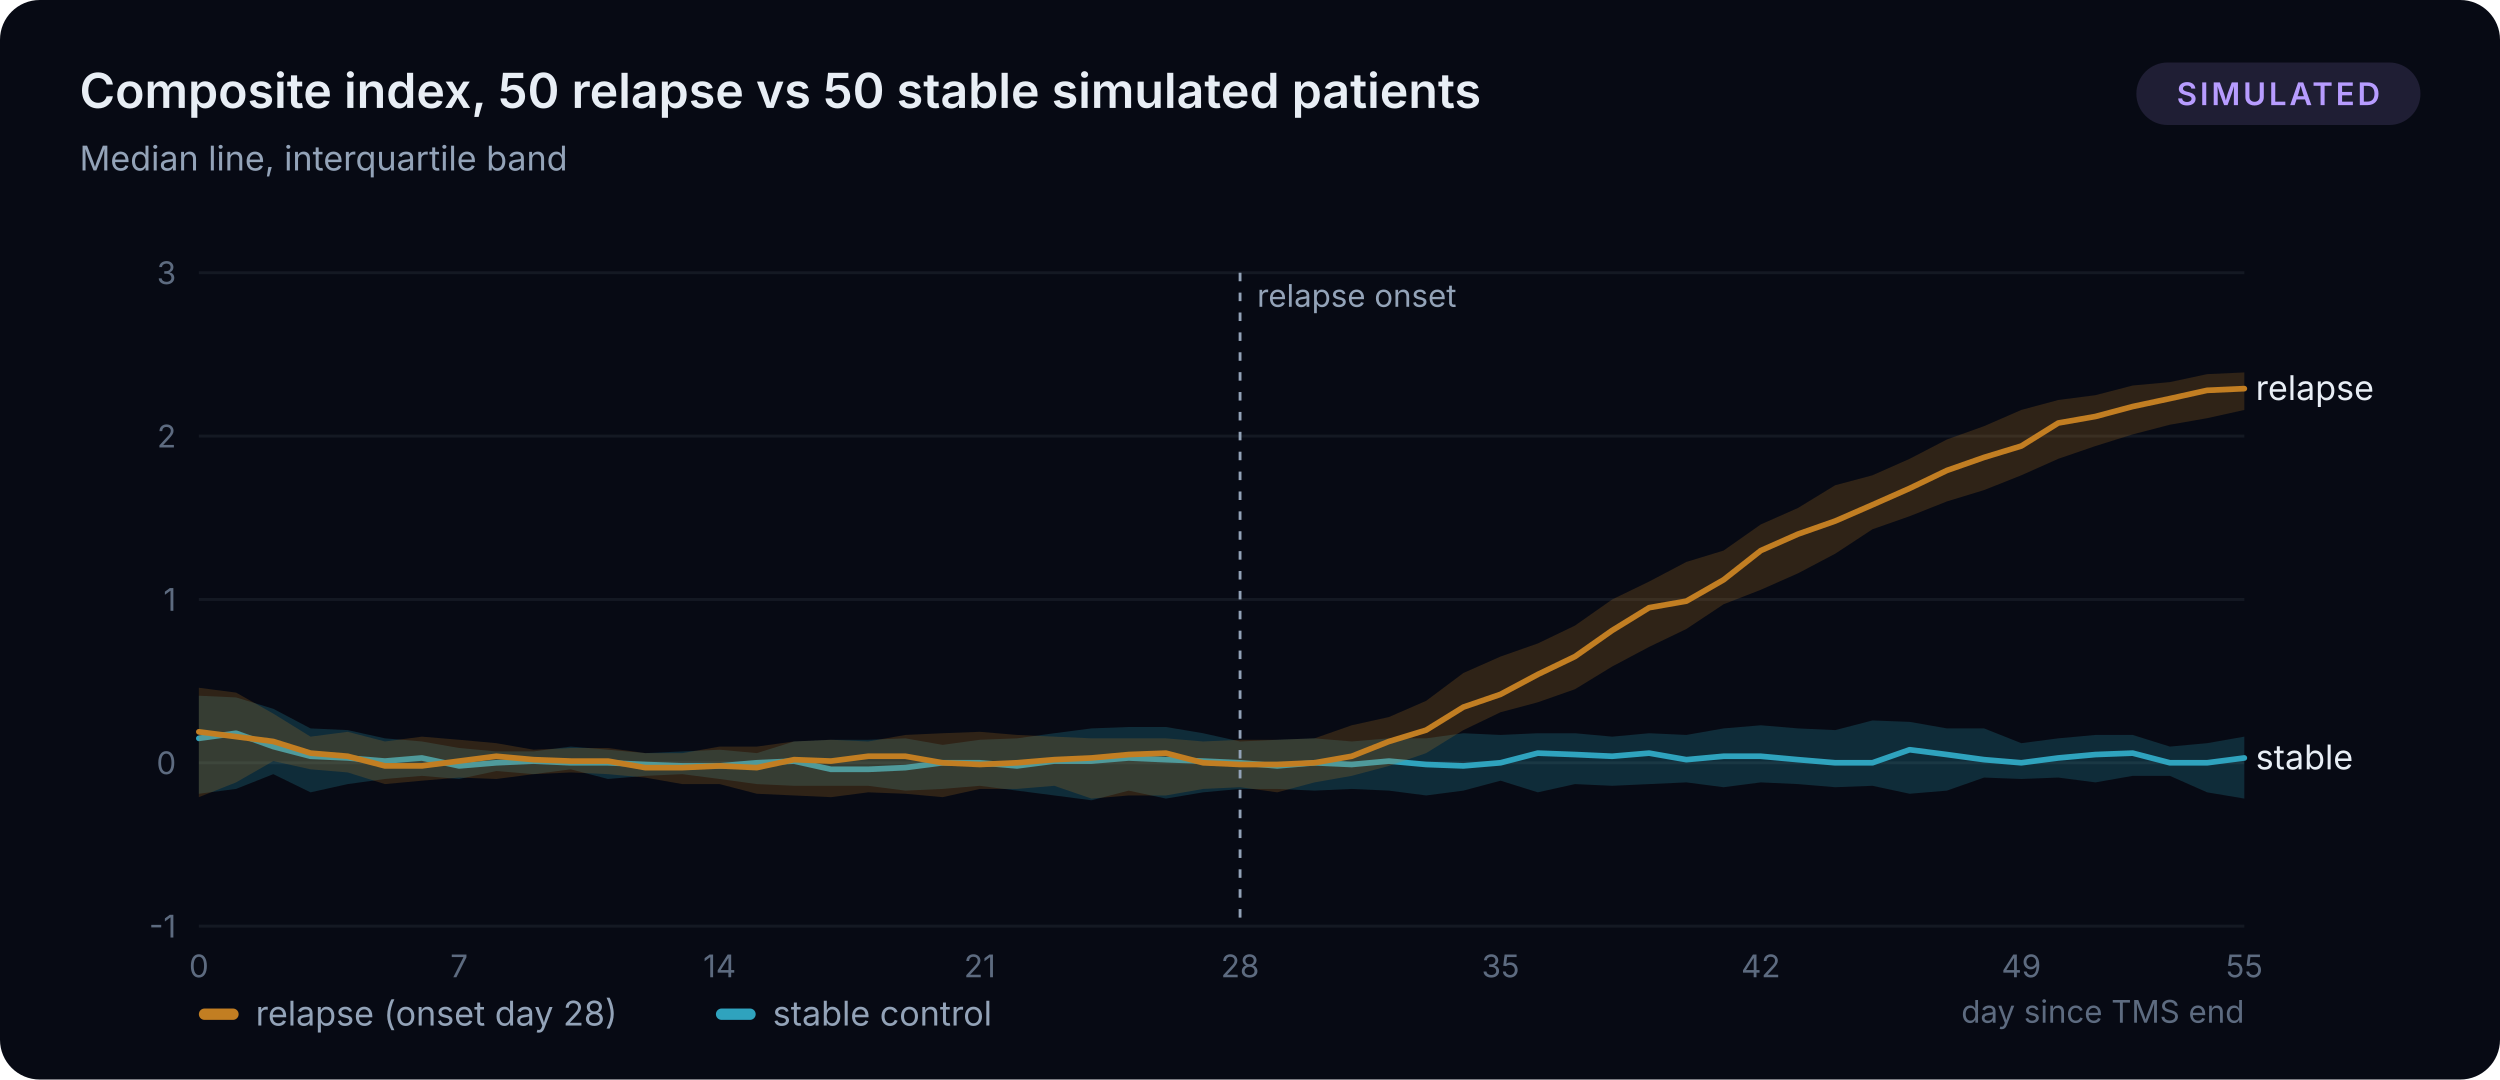
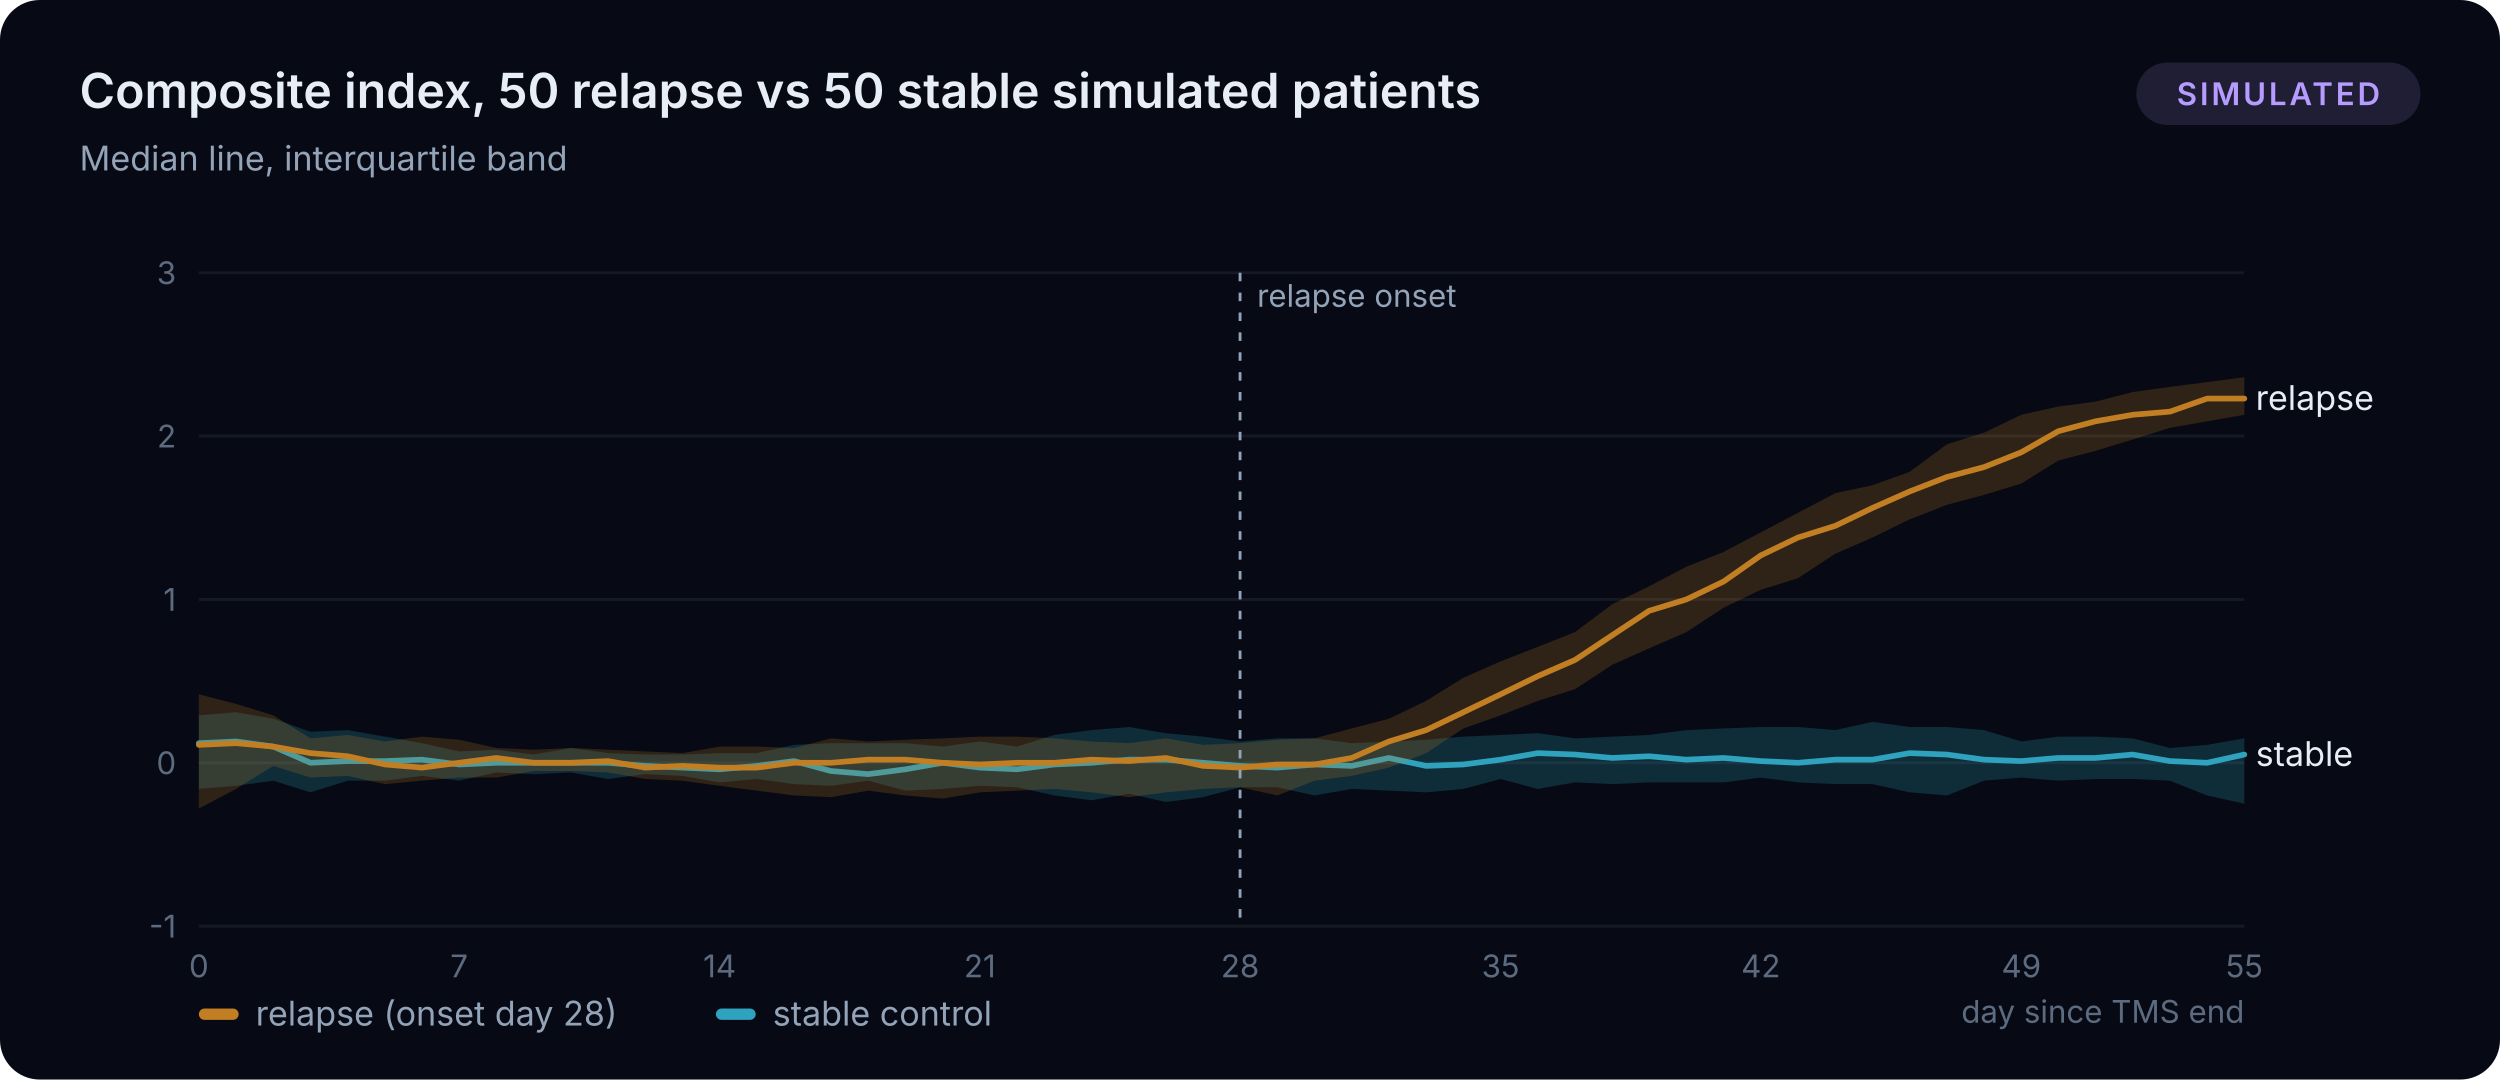
<svg xmlns="http://www.w3.org/2000/svg" viewBox="0 0 880 380" width="880" height="380" font-family="Inter, system-ui, -apple-system, Segoe UI, sans-serif" role="img" aria-label="Composite index across 50 simulated relapse and 50 stable patients">
  <rect width="880" height="380" rx="14" fill="#070A14" />
  <text x="28.0" y="38.0" font-size="17" fill="#E8EEF5" text-anchor="start" font-weight="600">Composite index, 50 relapse vs 50 stable simulated patients</text>
  <text x="28.0" y="60.0" font-size="12" fill="#93A3B8" text-anchor="start" font-weight="400">Median line, interquartile band</text>
  <rect x="752" y="22" width="100" height="22" rx="11" fill="rgba(183,156,255,0.14)" />
  <text x="802.0" y="37.0" font-size="11" fill="#B79CFF" text-anchor="middle" font-weight="600" letter-spacing="1">SIMULATED</text>
  <line x1="70.0" y1="326.0" x2="790.0" y2="326.0" stroke="rgba(185,202,214,0.08)" stroke-width="1" />
  <text x="62.0" y="330.0" font-size="11" fill="#5D6B80" text-anchor="end" font-weight="400">-1</text>
  <line x1="70.0" y1="268.5" x2="790.0" y2="268.5" stroke="rgba(185,202,214,0.08)" stroke-width="1" />
  <text x="62.0" y="272.5" font-size="11" fill="#5D6B80" text-anchor="end" font-weight="400">0</text>
  <line x1="70.0" y1="211.0" x2="790.0" y2="211.0" stroke="rgba(185,202,214,0.08)" stroke-width="1" />
  <text x="62.0" y="215.0" font-size="11" fill="#5D6B80" text-anchor="end" font-weight="400">1</text>
  <line x1="70.0" y1="153.5" x2="790.0" y2="153.5" stroke="rgba(185,202,214,0.08)" stroke-width="1" />
  <text x="62.0" y="157.5" font-size="11" fill="#5D6B80" text-anchor="end" font-weight="400">2</text>
  <line x1="70.0" y1="96.0" x2="790.0" y2="96.0" stroke="rgba(185,202,214,0.08)" stroke-width="1" />
  <text x="62.0" y="100.0" font-size="11" fill="#5D6B80" text-anchor="end" font-weight="400">3</text>
  <text x="70.0" y="344.0" font-size="11" fill="#5D6B80" text-anchor="middle" font-weight="400">0</text>
  <text x="161.6" y="344.0" font-size="11" fill="#5D6B80" text-anchor="middle" font-weight="400">7</text>
  <text x="253.3" y="344.0" font-size="11" fill="#5D6B80" text-anchor="middle" font-weight="400">14</text>
  <text x="344.9" y="344.0" font-size="11" fill="#5D6B80" text-anchor="middle" font-weight="400">21</text>
  <text x="436.5" y="344.0" font-size="11" fill="#5D6B80" text-anchor="middle" font-weight="400">28</text>
  <text x="528.2" y="344.0" font-size="11" fill="#5D6B80" text-anchor="middle" font-weight="400">35</text>
  <text x="619.8" y="344.0" font-size="11" fill="#5D6B80" text-anchor="middle" font-weight="400">42</text>
  <text x="711.5" y="344.0" font-size="11" fill="#5D6B80" text-anchor="middle" font-weight="400">49</text>
  <text x="790.0" y="344.0" font-size="11" fill="#5D6B80" text-anchor="middle" font-weight="400">55</text>
  <text x="790.0" y="360.0" font-size="11" fill="#5D6B80" text-anchor="end" font-weight="400">day since TMS end</text>
-   <path d="M70.0,244.9 L83.1,245.5 L96.2,249.5 L109.3,256.4 L122.4,257.0 L135.5,259.9 L148.5,261.0 L161.6,263.3 L174.7,264.5 L187.8,264.5 L200.9,262.8 L214.0,263.9 L227.1,265.1 L240.2,264.5 L253.3,263.9 L266.4,265.1 L279.5,261.0 L292.5,260.4 L305.6,260.4 L318.7,259.9 L331.8,262.2 L344.9,260.4 L358.0,259.9 L371.1,258.1 L384.2,256.4 L397.3,255.9 L410.4,255.9 L423.5,258.1 L436.5,261.0 L449.6,260.4 L462.7,259.9 L475.8,261.0 L488.9,259.9 L502.0,259.9 L515.1,258.1 L528.2,258.7 L541.3,258.1 L554.4,258.1 L567.5,259.3 L580.5,258.1 L593.6,258.7 L606.7,256.4 L619.8,255.3 L632.9,256.4 L646.0,257.0 L659.1,253.6 L672.2,254.1 L685.3,256.4 L698.4,256.4 L711.5,261.6 L724.5,259.9 L737.6,258.7 L750.7,258.7 L763.8,262.8 L776.9,261.6 L790.0,259.3 L790.0,281.1 L776.9,278.9 L763.8,273.1 L750.7,273.1 L737.6,275.4 L724.5,273.7 L711.5,274.2 L698.4,273.7 L685.3,278.3 L672.2,279.4 L659.1,276.6 L646.0,277.1 L632.9,276.0 L619.8,275.4 L606.7,277.1 L593.6,275.4 L580.5,276.0 L567.5,276.6 L554.4,276.0 L541.3,278.9 L528.2,274.8 L515.1,278.3 L502.0,280.0 L488.9,278.3 L475.8,277.7 L462.7,278.3 L449.6,277.7 L436.5,277.7 L423.5,278.9 L410.4,281.1 L397.3,278.3 L384.2,281.7 L371.1,280.0 L358.0,278.3 L344.9,276.6 L331.8,277.7 L318.7,278.3 L305.6,276.6 L292.5,276.6 L279.5,276.6 L266.4,276.0 L253.3,274.2 L240.2,272.5 L227.1,273.1 L214.0,274.2 L200.9,270.8 L187.8,272.5 L174.7,271.4 L161.6,274.2 L148.5,273.1 L135.5,274.2 L122.4,276.0 L109.3,278.9 L96.2,272.5 L83.1,277.7 L70.0,279.4 Z" fill="#2FA3BE" fill-opacity="0.22" />
-   <path d="M70.0,259.9 L83.1,258.1 L96.2,262.8 L109.3,266.2 L122.4,266.8 L135.5,267.9 L148.5,266.8 L161.6,269.6 L174.7,268.5 L187.8,267.9 L200.9,268.5 L214.0,268.5 L227.1,269.1 L240.2,269.6 L253.3,269.6 L266.4,268.5 L279.5,267.9 L292.5,270.8 L305.6,270.8 L318.7,270.2 L331.8,268.5 L344.9,268.5 L358.0,269.6 L371.1,267.9 L384.2,267.9 L397.3,266.8 L410.4,267.4 L423.5,267.9 L436.5,268.5 L449.6,269.6 L462.7,268.5 L475.8,269.1 L488.9,267.9 L502.0,269.1 L515.1,269.6 L528.2,268.5 L541.3,265.1 L554.4,265.6 L567.5,266.2 L580.5,265.1 L593.6,267.4 L606.7,266.2 L619.8,266.2 L632.9,267.4 L646.0,268.5 L659.1,268.5 L672.2,263.9 L685.3,265.6 L698.4,267.4 L711.5,268.5 L724.5,266.8 L737.6,265.6 L750.7,265.1 L763.8,268.5 L776.9,268.5 L790.0,266.8" fill="none" stroke="#2FA3BE" stroke-width="2" stroke-linecap="round" stroke-linejoin="round" />
-   <circle cx="70.0" cy="259.9" r="7" fill="transparent" />
-   <circle cx="83.1" cy="258.1" r="7" fill="transparent" />
+   <path d="M70.0,251.8 L83.1,250.7 L96.2,253.0 L109.3,257.6 L122.4,257.0 L135.5,259.3 L148.5,261.6 L161.6,264.5 L174.7,263.9 L187.8,265.6 L200.9,263.3 L214.0,265.1 L227.1,265.6 L240.2,265.6 L253.3,265.1 L266.4,265.1 L279.5,262.2 L292.5,261.6 L305.6,261.6 L318.7,261.6 L331.8,262.8 L344.9,261.0 L358.0,262.8 L371.1,258.7 L384.2,257.0 L397.3,255.9 L410.4,258.1 L423.5,259.3 L436.5,261.0 L449.6,259.9 L462.7,259.9 L475.8,261.6 L488.9,261.0 L502.0,260.4 L515.1,259.3 L528.2,258.7 L541.3,258.1 L554.4,259.9 L567.5,259.3 L580.5,258.7 L593.6,257.0 L606.7,256.4 L619.8,255.9 L632.9,255.9 L646.0,257.0 L659.1,254.1 L672.2,255.9 L685.3,255.9 L698.4,257.0 L711.5,261.0 L724.5,259.3 L737.6,259.3 L750.7,259.9 L763.8,263.3 L776.9,262.2 L790.0,259.9 L790.0,282.9 L776.9,280.0 L763.8,274.8 L750.7,274.2 L737.6,274.2 L724.5,274.8 L711.5,273.7 L698.4,274.8 L685.3,280.0 L672.2,278.9 L659.1,276.0 L646.0,276.0 L632.9,275.4 L619.8,273.7 L606.7,275.4 L593.6,275.4 L580.5,275.4 L567.5,276.0 L554.4,275.4 L541.3,277.7 L528.2,274.2 L515.1,277.7 L502.0,278.9 L488.9,278.3 L475.8,277.7 L462.7,280.0 L449.6,277.1 L436.5,277.1 L423.5,280.6 L410.4,282.3 L397.3,279.4 L384.2,281.7 L371.1,280.0 L358.0,277.1 L344.9,276.6 L331.8,277.7 L318.7,278.3 L305.6,274.8 L292.5,276.6 L279.5,276.0 L266.4,274.2 L253.3,275.4 L240.2,273.1 L227.1,272.5 L214.0,274.2 L200.9,271.9 L187.8,272.5 L174.7,271.9 L161.6,274.8 L148.5,273.1 L135.5,274.8 L122.4,274.8 L109.3,278.9 L96.2,274.8 L83.1,276.6 L70.0,277.7 Z" fill="#2FA3BE" fill-opacity="0.22" />
+   <path d="M70.0,261.6 L83.1,261.0 L96.2,262.8 L109.3,268.5 L122.4,267.9 L135.5,267.9 L148.5,267.4 L161.6,269.1 L174.7,268.5 L187.8,268.5 L200.9,268.5 L214.0,268.5 L227.1,269.6 L240.2,270.2 L253.3,270.8 L266.4,269.6 L279.5,267.9 L292.5,271.4 L305.6,272.5 L318.7,270.8 L331.8,268.5 L344.9,270.2 L358.0,270.8 L371.1,269.1 L384.2,268.5 L397.3,267.4 L410.4,267.4 L423.5,268.5 L436.5,269.6 L449.6,270.2 L462.7,269.1 L475.8,269.6 L488.9,266.8 L502.0,269.6 L515.1,269.1 L528.2,267.4 L541.3,265.1 L554.4,265.6 L567.5,266.8 L580.5,266.2 L593.6,267.4 L606.7,266.8 L619.8,267.9 L632.9,268.5 L646.0,267.4 L659.1,267.4 L672.2,265.1 L685.3,265.6 L698.4,267.4 L711.5,267.9 L724.5,266.8 L737.6,266.8 L750.7,265.6 L763.8,267.9 L776.9,268.5 L790.0,265.6" fill="none" stroke="#2FA3BE" stroke-width="2" stroke-linecap="round" stroke-linejoin="round" />
+   <circle cx="70.0" cy="261.6" r="7" fill="transparent" />
+   <circle cx="83.1" cy="261.0" r="7" fill="transparent" />
  <circle cx="96.2" cy="262.8" r="7" fill="transparent" />
-   <circle cx="109.3" cy="266.2" r="7" fill="transparent" />
-   <circle cx="122.4" cy="266.8" r="7" fill="transparent" />
+   <circle cx="109.3" cy="268.5" r="7" fill="transparent" />
+   <circle cx="122.4" cy="267.9" r="7" fill="transparent" />
  <circle cx="135.5" cy="267.9" r="7" fill="transparent" />
-   <circle cx="148.5" cy="266.8" r="7" fill="transparent" />
-   <circle cx="161.6" cy="269.6" r="7" fill="transparent" />
+   <circle cx="148.5" cy="267.4" r="7" fill="transparent" />
+   <circle cx="161.6" cy="269.1" r="7" fill="transparent" />
  <circle cx="174.7" cy="268.5" r="7" fill="transparent" />
-   <circle cx="187.8" cy="267.9" r="7" fill="transparent" />
+   <circle cx="187.8" cy="268.5" r="7" fill="transparent" />
  <circle cx="200.9" cy="268.5" r="7" fill="transparent" />
  <circle cx="214.0" cy="268.5" r="7" fill="transparent" />
-   <circle cx="227.1" cy="269.1" r="7" fill="transparent" />
-   <circle cx="240.2" cy="269.6" r="7" fill="transparent" />
-   <circle cx="253.3" cy="269.6" r="7" fill="transparent" />
-   <circle cx="266.4" cy="268.5" r="7" fill="transparent" />
+   <circle cx="227.1" cy="269.6" r="7" fill="transparent" />
+   <circle cx="240.2" cy="270.2" r="7" fill="transparent" />
+   <circle cx="253.3" cy="270.8" r="7" fill="transparent" />
+   <circle cx="266.4" cy="269.6" r="7" fill="transparent" />
  <circle cx="279.5" cy="267.9" r="7" fill="transparent" />
-   <circle cx="292.5" cy="270.8" r="7" fill="transparent" />
-   <circle cx="305.6" cy="270.8" r="7" fill="transparent" />
-   <circle cx="318.7" cy="270.2" r="7" fill="transparent" />
+   <circle cx="292.5" cy="271.4" r="7" fill="transparent" />
+   <circle cx="305.6" cy="272.5" r="7" fill="transparent" />
+   <circle cx="318.7" cy="270.8" r="7" fill="transparent" />
  <circle cx="331.8" cy="268.5" r="7" fill="transparent" />
-   <circle cx="344.9" cy="268.5" r="7" fill="transparent" />
-   <circle cx="358.0" cy="269.6" r="7" fill="transparent" />
-   <circle cx="371.1" cy="267.9" r="7" fill="transparent" />
-   <circle cx="384.2" cy="267.9" r="7" fill="transparent" />
-   <circle cx="397.3" cy="266.8" r="7" fill="transparent" />
+   <circle cx="344.9" cy="270.2" r="7" fill="transparent" />
+   <circle cx="358.0" cy="270.8" r="7" fill="transparent" />
+   <circle cx="371.1" cy="269.1" r="7" fill="transparent" />
+   <circle cx="384.2" cy="268.5" r="7" fill="transparent" />
+   <circle cx="397.3" cy="267.4" r="7" fill="transparent" />
  <circle cx="410.4" cy="267.4" r="7" fill="transparent" />
-   <circle cx="423.5" cy="267.9" r="7" fill="transparent" />
-   <circle cx="436.5" cy="268.5" r="7" fill="transparent" />
-   <circle cx="449.6" cy="269.6" r="7" fill="transparent" />
-   <circle cx="462.7" cy="268.5" r="7" fill="transparent" />
-   <circle cx="475.8" cy="269.1" r="7" fill="transparent" />
-   <circle cx="488.9" cy="267.9" r="7" fill="transparent" />
-   <circle cx="502.0" cy="269.1" r="7" fill="transparent" />
-   <circle cx="515.1" cy="269.6" r="7" fill="transparent" />
-   <circle cx="528.2" cy="268.5" r="7" fill="transparent" />
+   <circle cx="423.5" cy="268.5" r="7" fill="transparent" />
+   <circle cx="436.5" cy="269.6" r="7" fill="transparent" />
+   <circle cx="449.6" cy="270.2" r="7" fill="transparent" />
+   <circle cx="462.7" cy="269.1" r="7" fill="transparent" />
+   <circle cx="475.8" cy="269.6" r="7" fill="transparent" />
+   <circle cx="488.9" cy="266.8" r="7" fill="transparent" />
+   <circle cx="502.0" cy="269.6" r="7" fill="transparent" />
+   <circle cx="515.1" cy="269.1" r="7" fill="transparent" />
+   <circle cx="528.2" cy="267.4" r="7" fill="transparent" />
  <circle cx="541.3" cy="265.1" r="7" fill="transparent" />
  <circle cx="554.4" cy="265.6" r="7" fill="transparent" />
-   <circle cx="567.5" cy="266.2" r="7" fill="transparent" />
-   <circle cx="580.5" cy="265.1" r="7" fill="transparent" />
+   <circle cx="567.5" cy="266.8" r="7" fill="transparent" />
+   <circle cx="580.5" cy="266.2" r="7" fill="transparent" />
  <circle cx="593.6" cy="267.4" r="7" fill="transparent" />
-   <circle cx="606.7" cy="266.2" r="7" fill="transparent" />
-   <circle cx="619.8" cy="266.2" r="7" fill="transparent" />
-   <circle cx="632.9" cy="267.4" r="7" fill="transparent" />
-   <circle cx="646.0" cy="268.5" r="7" fill="transparent" />
-   <circle cx="659.1" cy="268.5" r="7" fill="transparent" />
-   <circle cx="672.2" cy="263.9" r="7" fill="transparent" />
+   <circle cx="606.7" cy="266.8" r="7" fill="transparent" />
+   <circle cx="619.8" cy="267.9" r="7" fill="transparent" />
+   <circle cx="632.9" cy="268.5" r="7" fill="transparent" />
+   <circle cx="646.0" cy="267.4" r="7" fill="transparent" />
+   <circle cx="659.1" cy="267.4" r="7" fill="transparent" />
+   <circle cx="672.2" cy="265.1" r="7" fill="transparent" />
  <circle cx="685.3" cy="265.6" r="7" fill="transparent" />
  <circle cx="698.4" cy="267.4" r="7" fill="transparent" />
-   <circle cx="711.5" cy="268.5" r="7" fill="transparent" />
+   <circle cx="711.5" cy="267.9" r="7" fill="transparent" />
  <circle cx="724.5" cy="266.8" r="7" fill="transparent" />
-   <circle cx="737.6" cy="265.6" r="7" fill="transparent" />
-   <circle cx="750.7" cy="265.1" r="7" fill="transparent" />
-   <circle cx="763.8" cy="268.5" r="7" fill="transparent" />
+   <circle cx="737.6" cy="266.8" r="7" fill="transparent" />
+   <circle cx="750.7" cy="265.6" r="7" fill="transparent" />
+   <circle cx="763.8" cy="267.9" r="7" fill="transparent" />
  <circle cx="776.9" cy="268.5" r="7" fill="transparent" />
-   <circle cx="790.0" cy="266.8" r="7" fill="transparent" />
-   <path d="M70.0,242.1 L83.1,243.8 L96.2,251.2 L109.3,259.3 L122.4,257.6 L135.5,261.0 L148.5,259.3 L161.6,260.4 L174.7,261.6 L187.8,263.9 L200.9,263.3 L214.0,263.3 L227.1,265.1 L240.2,265.1 L253.3,262.8 L266.4,262.8 L279.5,261.0 L292.5,260.4 L305.6,261.0 L318.7,258.7 L331.8,258.1 L344.9,257.6 L358.0,258.7 L371.1,259.3 L384.2,259.9 L397.3,259.9 L410.4,259.9 L423.5,261.0 L436.5,260.4 L449.6,260.4 L462.7,259.9 L475.8,255.3 L488.9,252.4 L502.0,246.7 L515.1,236.9 L528.2,231.1 L541.3,226.5 L554.4,220.2 L567.5,211.0 L580.5,204.7 L593.6,197.8 L606.7,193.8 L619.8,184.6 L632.9,178.8 L646.0,170.8 L659.1,167.3 L672.2,161.5 L685.3,154.7 L698.4,150.0 L711.5,144.3 L724.5,140.8 L737.6,139.1 L750.7,135.7 L763.8,134.5 L776.9,131.7 L790.0,131.1 L790.0,144.3 L776.9,147.2 L763.8,149.5 L750.7,152.9 L737.6,157.0 L724.5,161.5 L711.5,167.3 L698.4,172.5 L685.3,176.5 L672.2,181.7 L659.1,186.3 L646.0,194.9 L632.9,201.8 L619.8,207.6 L606.7,212.7 L593.6,221.4 L580.5,227.7 L567.5,234.6 L554.4,242.6 L541.3,247.2 L528.2,250.7 L515.1,257.0 L502.0,265.1 L488.9,269.6 L475.8,273.1 L462.7,275.4 L449.6,278.9 L436.5,277.1 L423.5,277.7 L410.4,280.0 L397.3,280.0 L384.2,281.1 L371.1,276.6 L358.0,277.7 L344.9,277.7 L331.8,280.6 L318.7,279.4 L305.6,278.9 L292.5,280.6 L279.5,280.0 L266.4,279.4 L253.3,276.0 L240.2,276.0 L227.1,273.7 L214.0,272.5 L200.9,271.9 L187.8,272.5 L174.7,274.2 L161.6,273.7 L148.5,274.8 L135.5,276.0 L122.4,271.9 L109.3,270.8 L96.2,267.9 L83.1,275.4 L70.0,280.6 Z" fill="#C27E22" fill-opacity="0.22" />
-   <path d="M70.0,257.6 L83.1,259.3 L96.2,261.0 L109.3,265.1 L122.4,266.2 L135.5,269.6 L148.5,269.6 L161.6,267.9 L174.7,266.2 L187.8,267.4 L200.9,267.9 L214.0,267.9 L227.1,270.2 L240.2,270.2 L253.3,269.6 L266.4,270.2 L279.5,267.4 L292.5,267.9 L305.6,266.2 L318.7,266.2 L331.8,268.5 L344.9,269.1 L358.0,268.5 L371.1,267.4 L384.2,266.8 L397.3,265.6 L410.4,265.1 L423.5,268.5 L436.5,269.1 L449.6,269.1 L462.7,268.5 L475.8,266.2 L488.9,261.0 L502.0,257.0 L515.1,248.9 L528.2,244.4 L541.3,237.4 L554.4,231.1 L567.5,221.9 L580.5,213.9 L593.6,211.6 L606.7,204.1 L619.8,193.8 L632.9,188.0 L646.0,183.4 L659.1,177.7 L672.2,171.9 L685.3,165.6 L698.4,161.0 L711.5,157.0 L724.5,148.9 L737.6,146.6 L750.7,143.1 L763.8,140.3 L776.9,137.4 L790.0,136.8" fill="none" stroke="#C27E22" stroke-width="2" stroke-linecap="round" stroke-linejoin="round" />
-   <circle cx="70.0" cy="257.6" r="7" fill="transparent" />
-   <circle cx="83.1" cy="259.3" r="7" fill="transparent" />
-   <circle cx="96.2" cy="261.0" r="7" fill="transparent" />
+   <circle cx="790.0" cy="265.6" r="7" fill="transparent" />
+   <path d="M70.0,244.4 L83.1,247.8 L96.2,251.8 L109.3,259.9 L122.4,258.7 L135.5,261.0 L148.5,259.3 L161.6,260.4 L174.7,263.3 L187.8,263.9 L200.9,263.3 L214.0,263.9 L227.1,264.5 L240.2,265.1 L253.3,262.8 L266.4,262.8 L279.5,263.3 L292.5,259.9 L305.6,261.0 L318.7,260.4 L331.8,259.9 L344.9,259.3 L358.0,259.3 L371.1,259.9 L384.2,261.0 L397.3,261.6 L410.4,259.9 L423.5,262.2 L436.5,261.6 L449.6,260.4 L462.7,259.9 L475.8,256.4 L488.9,253.0 L502.0,246.7 L515.1,238.6 L528.2,232.8 L541.3,227.7 L554.4,222.5 L567.5,212.7 L580.5,206.4 L593.6,199.5 L606.7,194.3 L619.8,187.4 L632.9,180.5 L646.0,173.6 L659.1,170.8 L672.2,166.1 L685.3,156.4 L698.4,152.3 L711.5,146.0 L724.5,143.1 L737.6,141.4 L750.7,138.0 L763.8,136.2 L776.9,134.5 L790.0,132.8 L790.0,146.0 L776.9,148.3 L763.8,150.6 L750.7,154.7 L737.6,158.7 L724.5,162.1 L711.5,170.2 L698.4,174.2 L685.3,177.7 L672.2,182.8 L659.1,189.2 L646.0,194.9 L632.9,203.5 L619.8,207.6 L606.7,213.9 L593.6,222.5 L580.5,228.2 L567.5,234.0 L554.4,242.6 L541.3,246.7 L528.2,251.8 L515.1,256.4 L502.0,265.1 L488.9,270.2 L475.8,273.1 L462.7,274.8 L449.6,280.0 L436.5,277.1 L423.5,277.7 L410.4,278.9 L397.3,280.6 L384.2,278.9 L371.1,277.7 L358.0,278.3 L344.9,278.9 L331.8,281.1 L318.7,280.0 L305.6,278.3 L292.5,280.6 L279.5,280.0 L266.4,278.3 L253.3,276.6 L240.2,274.8 L227.1,274.2 L214.0,271.9 L200.9,271.4 L187.8,271.4 L174.7,273.7 L161.6,273.7 L148.5,274.8 L135.5,276.0 L122.4,273.1 L109.3,273.7 L96.2,269.6 L83.1,277.7 L70.0,284.6 Z" fill="#C27E22" fill-opacity="0.22" />
+   <path d="M70.0,262.2 L83.1,261.6 L96.2,262.8 L109.3,265.1 L122.4,266.2 L135.5,269.1 L148.5,270.2 L161.6,268.5 L174.7,266.8 L187.8,268.5 L200.9,268.5 L214.0,267.9 L227.1,270.2 L240.2,269.6 L253.3,270.2 L266.4,270.2 L279.5,268.5 L292.5,268.5 L305.6,267.4 L318.7,267.4 L331.8,268.5 L344.9,269.1 L358.0,268.5 L371.1,268.5 L384.2,267.4 L397.3,267.9 L410.4,266.8 L423.5,269.6 L436.5,270.2 L449.6,269.1 L462.7,269.1 L475.8,266.8 L488.9,261.0 L502.0,257.0 L515.1,250.7 L528.2,244.4 L541.3,238.0 L554.4,232.3 L567.5,223.6 L580.5,215.0 L593.6,211.0 L606.7,204.7 L619.8,195.5 L632.9,189.2 L646.0,185.1 L659.1,178.8 L672.2,173.0 L685.3,167.9 L698.4,164.4 L711.5,159.2 L724.5,151.8 L737.6,148.3 L750.7,146.0 L763.8,144.9 L776.9,140.3 L790.0,140.3" fill="none" stroke="#C27E22" stroke-width="2" stroke-linecap="round" stroke-linejoin="round" />
+   <circle cx="70.0" cy="262.2" r="7" fill="transparent" />
+   <circle cx="83.1" cy="261.6" r="7" fill="transparent" />
+   <circle cx="96.2" cy="262.8" r="7" fill="transparent" />
  <circle cx="109.3" cy="265.1" r="7" fill="transparent" />
  <circle cx="122.4" cy="266.2" r="7" fill="transparent" />
-   <circle cx="135.5" cy="269.6" r="7" fill="transparent" />
-   <circle cx="148.5" cy="269.6" r="7" fill="transparent" />
-   <circle cx="161.6" cy="267.9" r="7" fill="transparent" />
-   <circle cx="174.7" cy="266.2" r="7" fill="transparent" />
-   <circle cx="187.8" cy="267.4" r="7" fill="transparent" />
-   <circle cx="200.9" cy="267.9" r="7" fill="transparent" />
+   <circle cx="135.5" cy="269.1" r="7" fill="transparent" />
+   <circle cx="148.5" cy="270.2" r="7" fill="transparent" />
+   <circle cx="161.6" cy="268.5" r="7" fill="transparent" />
+   <circle cx="174.7" cy="266.8" r="7" fill="transparent" />
+   <circle cx="187.8" cy="268.5" r="7" fill="transparent" />
+   <circle cx="200.9" cy="268.5" r="7" fill="transparent" />
  <circle cx="214.0" cy="267.9" r="7" fill="transparent" />
  <circle cx="227.1" cy="270.2" r="7" fill="transparent" />
-   <circle cx="240.2" cy="270.2" r="7" fill="transparent" />
-   <circle cx="253.3" cy="269.6" r="7" fill="transparent" />
+   <circle cx="240.2" cy="269.6" r="7" fill="transparent" />
+   <circle cx="253.3" cy="270.2" r="7" fill="transparent" />
  <circle cx="266.4" cy="270.2" r="7" fill="transparent" />
-   <circle cx="279.5" cy="267.4" r="7" fill="transparent" />
-   <circle cx="292.5" cy="267.9" r="7" fill="transparent" />
-   <circle cx="305.6" cy="266.2" r="7" fill="transparent" />
-   <circle cx="318.7" cy="266.2" r="7" fill="transparent" />
+   <circle cx="279.5" cy="268.5" r="7" fill="transparent" />
+   <circle cx="292.5" cy="268.5" r="7" fill="transparent" />
+   <circle cx="305.6" cy="267.4" r="7" fill="transparent" />
+   <circle cx="318.7" cy="267.4" r="7" fill="transparent" />
  <circle cx="331.8" cy="268.5" r="7" fill="transparent" />
  <circle cx="344.9" cy="269.1" r="7" fill="transparent" />
  <circle cx="358.0" cy="268.5" r="7" fill="transparent" />
-   <circle cx="371.1" cy="267.4" r="7" fill="transparent" />
-   <circle cx="384.2" cy="266.8" r="7" fill="transparent" />
-   <circle cx="397.3" cy="265.6" r="7" fill="transparent" />
-   <circle cx="410.4" cy="265.1" r="7" fill="transparent" />
-   <circle cx="423.5" cy="268.5" r="7" fill="transparent" />
-   <circle cx="436.5" cy="269.1" r="7" fill="transparent" />
+   <circle cx="371.1" cy="268.5" r="7" fill="transparent" />
+   <circle cx="384.2" cy="267.4" r="7" fill="transparent" />
+   <circle cx="397.3" cy="267.9" r="7" fill="transparent" />
+   <circle cx="410.4" cy="266.8" r="7" fill="transparent" />
+   <circle cx="423.5" cy="269.6" r="7" fill="transparent" />
+   <circle cx="436.5" cy="270.2" r="7" fill="transparent" />
  <circle cx="449.6" cy="269.1" r="7" fill="transparent" />
-   <circle cx="462.7" cy="268.5" r="7" fill="transparent" />
-   <circle cx="475.8" cy="266.2" r="7" fill="transparent" />
+   <circle cx="462.7" cy="269.1" r="7" fill="transparent" />
+   <circle cx="475.8" cy="266.8" r="7" fill="transparent" />
  <circle cx="488.9" cy="261.0" r="7" fill="transparent" />
  <circle cx="502.0" cy="257.0" r="7" fill="transparent" />
-   <circle cx="515.1" cy="248.9" r="7" fill="transparent" />
+   <circle cx="515.1" cy="250.7" r="7" fill="transparent" />
  <circle cx="528.2" cy="244.4" r="7" fill="transparent" />
-   <circle cx="541.3" cy="237.4" r="7" fill="transparent" />
-   <circle cx="554.4" cy="231.1" r="7" fill="transparent" />
-   <circle cx="567.5" cy="221.9" r="7" fill="transparent" />
-   <circle cx="580.5" cy="213.9" r="7" fill="transparent" />
-   <circle cx="593.6" cy="211.6" r="7" fill="transparent" />
-   <circle cx="606.7" cy="204.1" r="7" fill="transparent" />
-   <circle cx="619.8" cy="193.8" r="7" fill="transparent" />
-   <circle cx="632.9" cy="188.0" r="7" fill="transparent" />
-   <circle cx="646.0" cy="183.4" r="7" fill="transparent" />
-   <circle cx="659.1" cy="177.7" r="7" fill="transparent" />
-   <circle cx="672.2" cy="171.9" r="7" fill="transparent" />
-   <circle cx="685.3" cy="165.6" r="7" fill="transparent" />
-   <circle cx="698.4" cy="161.0" r="7" fill="transparent" />
-   <circle cx="711.5" cy="157.0" r="7" fill="transparent" />
-   <circle cx="724.5" cy="148.9" r="7" fill="transparent" />
-   <circle cx="737.6" cy="146.6" r="7" fill="transparent" />
-   <circle cx="750.7" cy="143.1" r="7" fill="transparent" />
-   <circle cx="763.8" cy="140.3" r="7" fill="transparent" />
-   <circle cx="776.9" cy="137.4" r="7" fill="transparent" />
-   <circle cx="790.0" cy="136.8" r="7" fill="transparent" />
+   <circle cx="541.3" cy="238.0" r="7" fill="transparent" />
+   <circle cx="554.4" cy="232.3" r="7" fill="transparent" />
+   <circle cx="567.5" cy="223.6" r="7" fill="transparent" />
+   <circle cx="580.5" cy="215.0" r="7" fill="transparent" />
+   <circle cx="593.6" cy="211.0" r="7" fill="transparent" />
+   <circle cx="606.7" cy="204.7" r="7" fill="transparent" />
+   <circle cx="619.8" cy="195.5" r="7" fill="transparent" />
+   <circle cx="632.9" cy="189.2" r="7" fill="transparent" />
+   <circle cx="646.0" cy="185.1" r="7" fill="transparent" />
+   <circle cx="659.1" cy="178.8" r="7" fill="transparent" />
+   <circle cx="672.2" cy="173.0" r="7" fill="transparent" />
+   <circle cx="685.3" cy="167.9" r="7" fill="transparent" />
+   <circle cx="698.4" cy="164.4" r="7" fill="transparent" />
+   <circle cx="711.5" cy="159.2" r="7" fill="transparent" />
+   <circle cx="724.5" cy="151.8" r="7" fill="transparent" />
+   <circle cx="737.6" cy="148.3" r="7" fill="transparent" />
+   <circle cx="750.7" cy="146.0" r="7" fill="transparent" />
+   <circle cx="763.8" cy="144.9" r="7" fill="transparent" />
+   <circle cx="776.9" cy="140.3" r="7" fill="transparent" />
+   <circle cx="790.0" cy="140.3" r="7" fill="transparent" />
  <line x1="436.5" y1="96.0" x2="436.5" y2="326.0" stroke="#93A3B8" stroke-width="1" stroke-dasharray="3 4" />
  <text x="442.5" y="108.0" font-size="11" fill="#93A3B8" text-anchor="start" font-weight="400">relapse onset</text>
-   <text x="794.0" y="140.8" font-size="12" fill="#E8EEF5" text-anchor="start" font-weight="400">relapse</text>
-   <text x="794.0" y="270.8" font-size="12" fill="#E8EEF5" text-anchor="start" font-weight="400">stable</text>
+   <text x="794.0" y="144.3" font-size="12" fill="#E8EEF5" text-anchor="start" font-weight="400">relapse</text>
+   <text x="794.0" y="269.6" font-size="12" fill="#E8EEF5" text-anchor="start" font-weight="400">stable</text>
  <rect x="70" y="355" width="14" height="4" rx="2" fill="#C27E22" />
  <text x="90.0" y="361.0" font-size="12" fill="#93A3B8" text-anchor="start" font-weight="400">relapse (onset day 28)</text>
  <rect x="252" y="355" width="14" height="4" rx="2" fill="#2FA3BE" />
  <text x="272.0" y="361.0" font-size="12" fill="#93A3B8" text-anchor="start" font-weight="400">stable control</text>
</svg>
